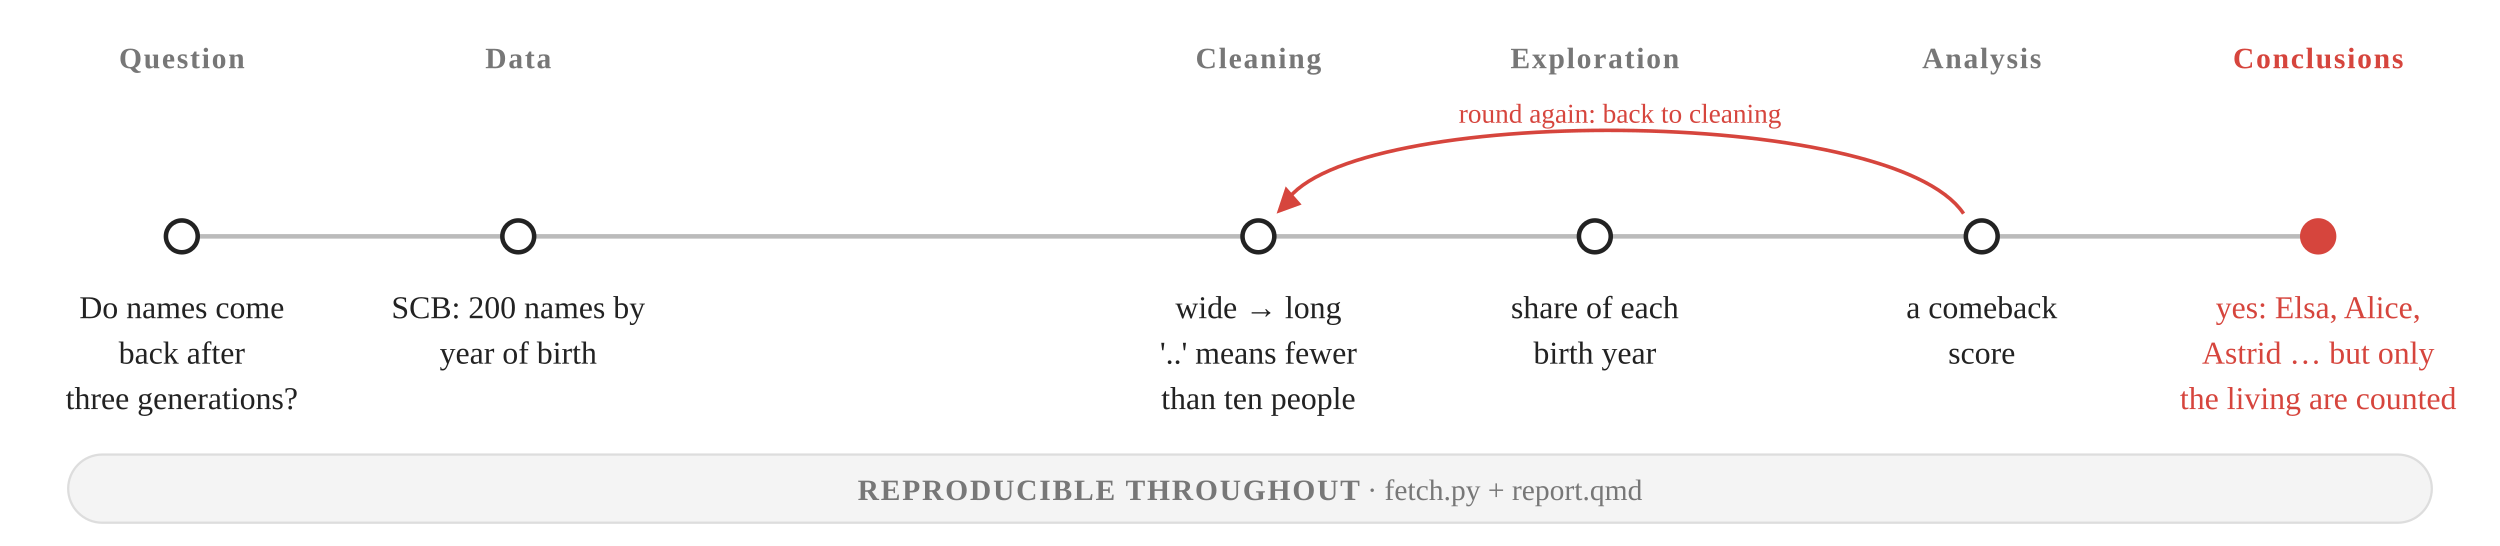
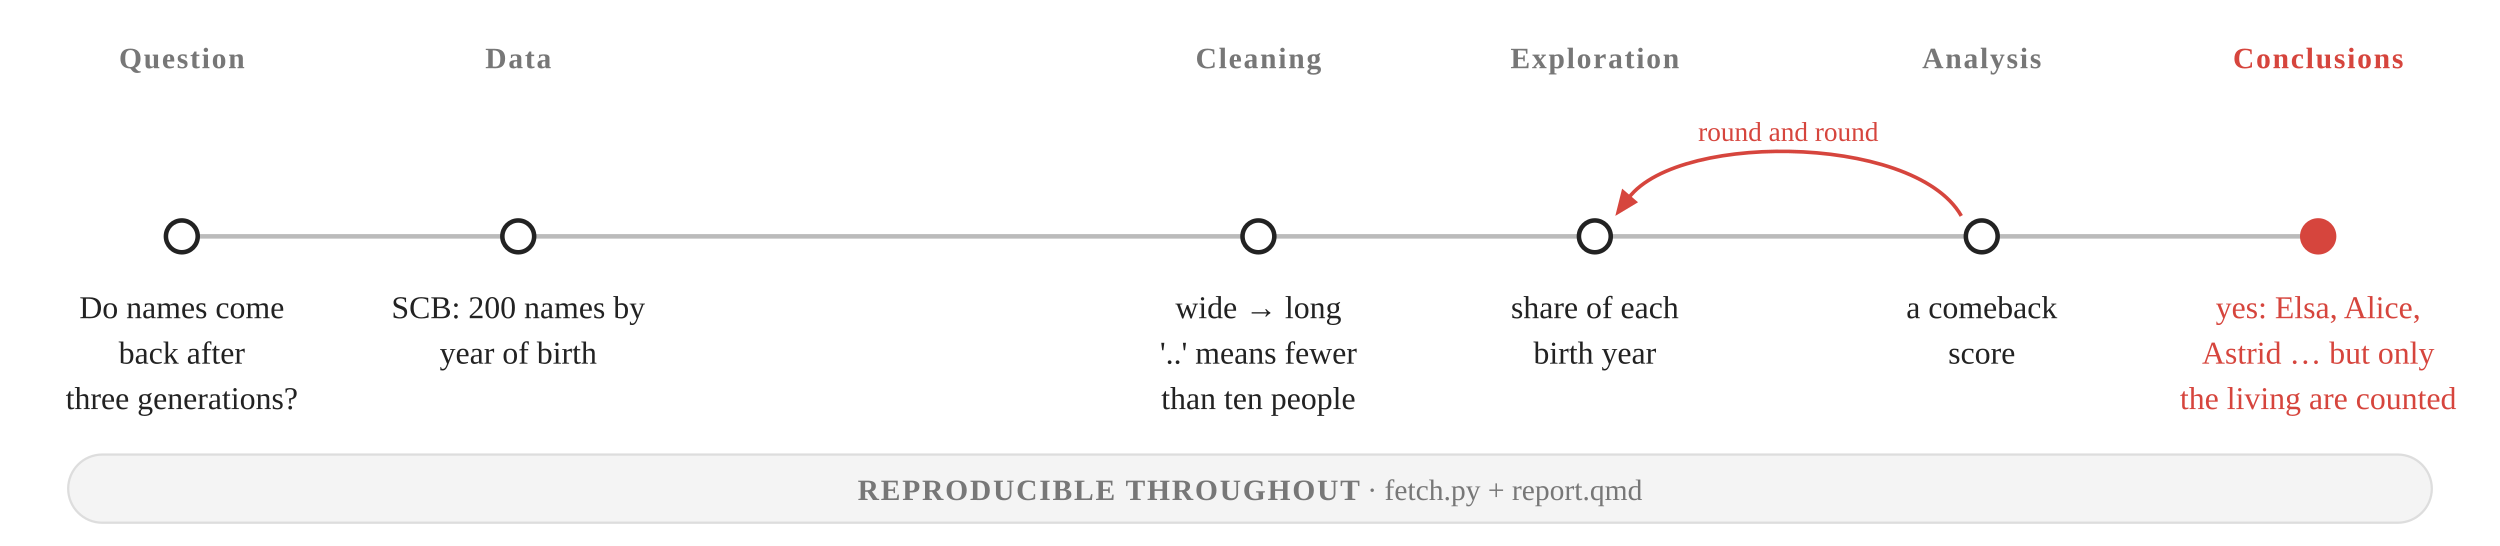
<svg xmlns="http://www.w3.org/2000/svg" class="lc" viewBox="0 0 1100 240" role="img">
  <style>
.lc text{font-family:var(--font-sans,'IBM Plex Sans',system-ui,sans-serif);fill:var(--c-text,#222)}
.lc .step{font-size:13px;font-weight:600;letter-spacing:.06em;text-transform:uppercase;fill:var(--c-muted,#777)}
.lc .note{font-size:14px}
.lc .src{font-size:13px;fill:var(--c-muted,#777)}
.lc text.hot{fill:var(--c-accent,#d6453d)}
.lc .line{stroke:var(--c-faint,#bbb);stroke-width:2;fill:none}
.lc .node{fill:var(--c-bg,#fff);stroke:var(--c-text,#222);stroke-width:2}
.lc .node.hot{fill:var(--c-accent,#d6453d);stroke:var(--c-accent,#d6453d)}
.lc .dot{fill:var(--c-text,#222)}
.lc .band{fill:var(--c-tint,#f4f4f4);stroke:var(--c-line,#ddd)}
.lc .bandtext{font-size:13px;fill:var(--c-muted,#777)}
.lc .bandtext tspan.head{font-weight:600;letter-spacing:.06em}
.lc .loop{stroke:var(--c-accent,#d6453d);stroke-width:1.6;fill:none}
.lc .looptip{fill:var(--c-accent,#d6453d)}
.lc text.loopnote{font-size:12px;fill:var(--c-accent,#d6453d)}
</style>
  <path class="line" d="M80,104 H1020" />
  <text class="step" x="80.0" y="30" text-anchor="middle">Question</text>
  <circle class="node" cx="80.0" cy="104" r="7" />
  <text class="note" x="80.0" y="140" text-anchor="middle">Do names come</text>
  <text class="note" x="80.0" y="160" text-anchor="middle">back after</text>
  <text class="note" x="80.0" y="180" text-anchor="middle">three generations?</text>
  <text class="step" x="228.031" y="30" text-anchor="middle">Data</text>
  <circle class="node" cx="228.031" cy="104" r="7" />
  <text class="note" x="228.031" y="140" text-anchor="middle">SCB: 200 names by</text>
  <text class="note" x="228.031" y="160" text-anchor="middle">year of birth</text>
  <text class="step" x="553.701" y="30" text-anchor="middle">Cleaning</text>
  <circle class="node" cx="553.701" cy="104" r="7" />
  <text class="note" x="553.701" y="140" text-anchor="middle">wide → long</text>
  <text class="note" x="553.701" y="160" text-anchor="middle">'..' means fewer</text>
  <text class="note" x="553.701" y="180" text-anchor="middle">than ten people</text>
  <text class="step" x="701.732" y="30" text-anchor="middle">Exploration</text>
  <circle class="node" cx="701.732" cy="104" r="7" />
  <text class="note" x="701.732" y="140" text-anchor="middle">share of each</text>
  <text class="note" x="701.732" y="160" text-anchor="middle">birth year</text>
  <text class="step" x="871.969" y="30" text-anchor="middle">Analysis</text>
  <circle class="node" cx="871.969" cy="104" r="7" />
  <text class="note" x="871.969" y="140" text-anchor="middle">a comeback</text>
  <text class="note" x="871.969" y="160" text-anchor="middle">score</text>
  <text class="step hot" x="1020.0" y="30" text-anchor="middle">Conclusions</text>
  <circle class="node hot" cx="1020.0" cy="104" r="7" />
  <text class="note hot" x="1020.0" y="140" text-anchor="middle">yes: Elsa, Alice,</text>
  <text class="note hot" x="1020.0" y="160" text-anchor="middle">Astrid … but only</text>
  <text class="note hot" x="1020.0" y="180" text-anchor="middle">the living are counted</text>
-   <path class="loop" d="M863.969,94 C831.969,46 593.701,46 565.701,89" />
-   <path class="looptip" d="M561.701,94 L572.701,90 L565.701,82 Z" />
-   <text class="loopnote" x="712.835" y="54" text-anchor="middle">round again: back to cleaning</text>
+   <path class="loop" d="M862.969,95 C841.969,58 731.732,58 714.732,90" />
+   <path class="looptip" d="M710.732,95 L720.732,89 L713.732,83 Z" />
+   <text class="loopnote" x="786.85" y="62" text-anchor="middle">round and round</text>
  <rect class="band" x="30" y="200" width="1040" height="30" rx="15" />
  <text class="bandtext" x="550.0" y="220" text-anchor="middle">
    <tspan class="head">REPRODUCIBLE THROUGHOUT</tspan>  ·  fetch.py + report.qmd</text>
</svg>
